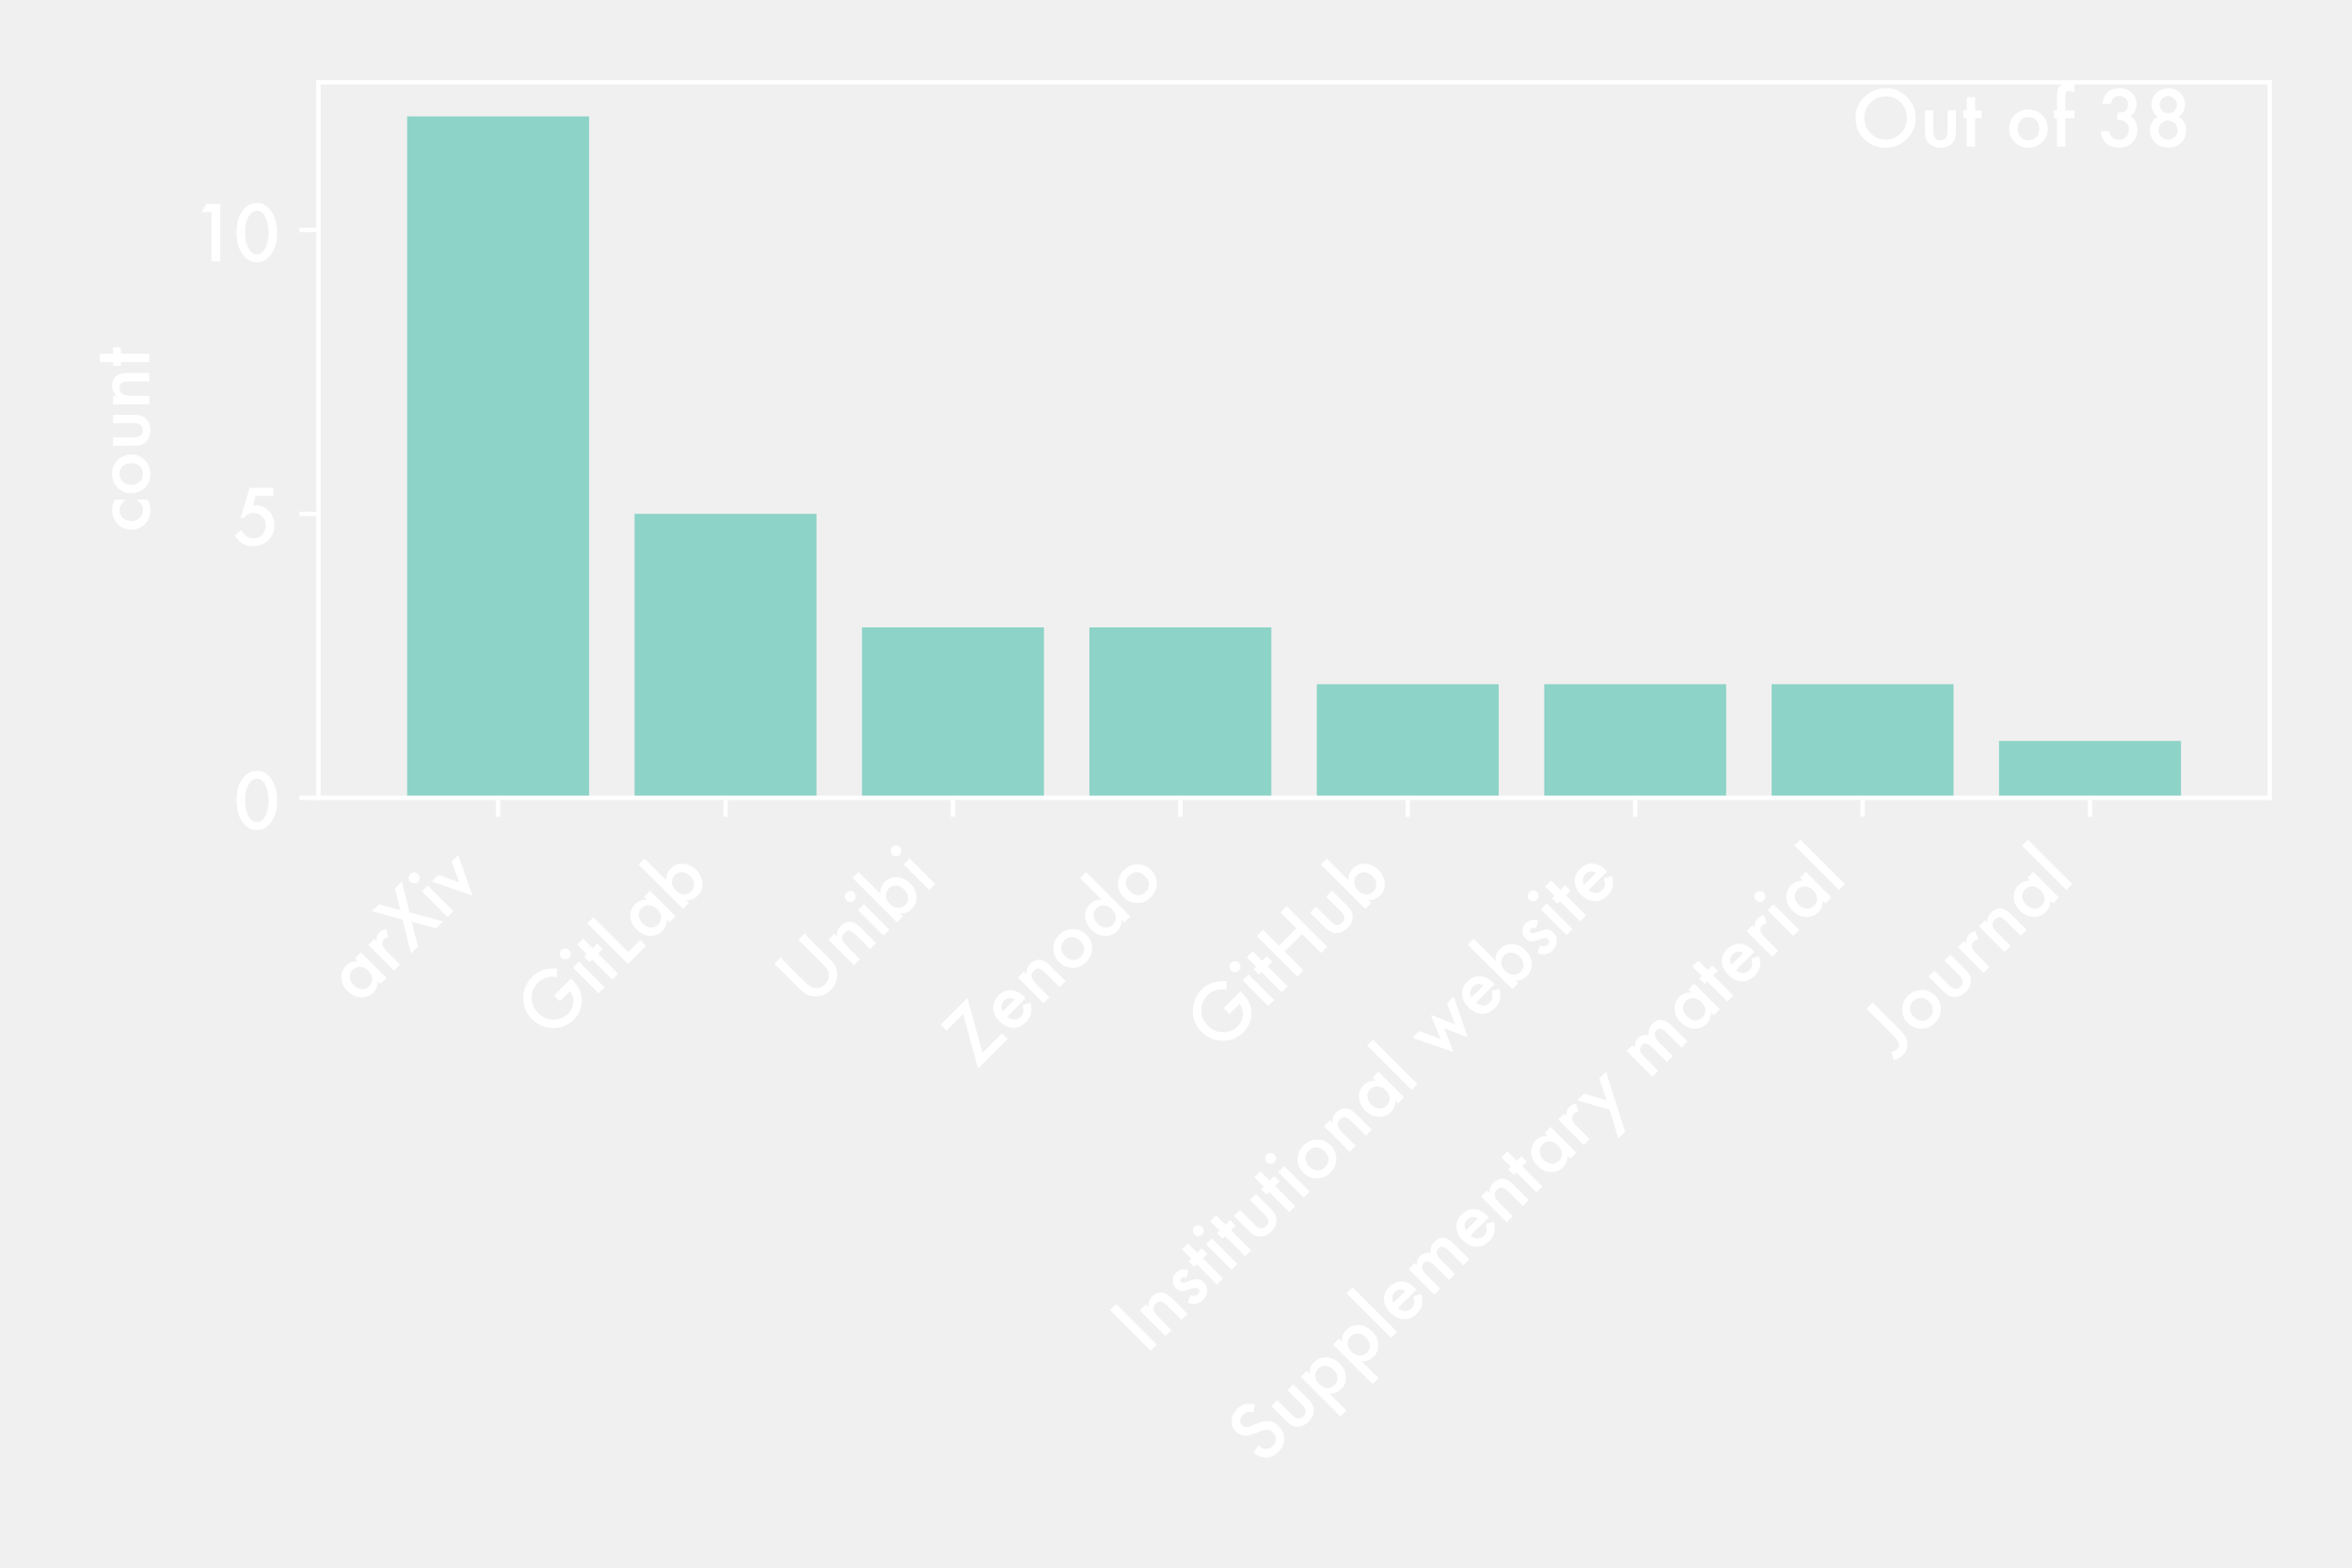
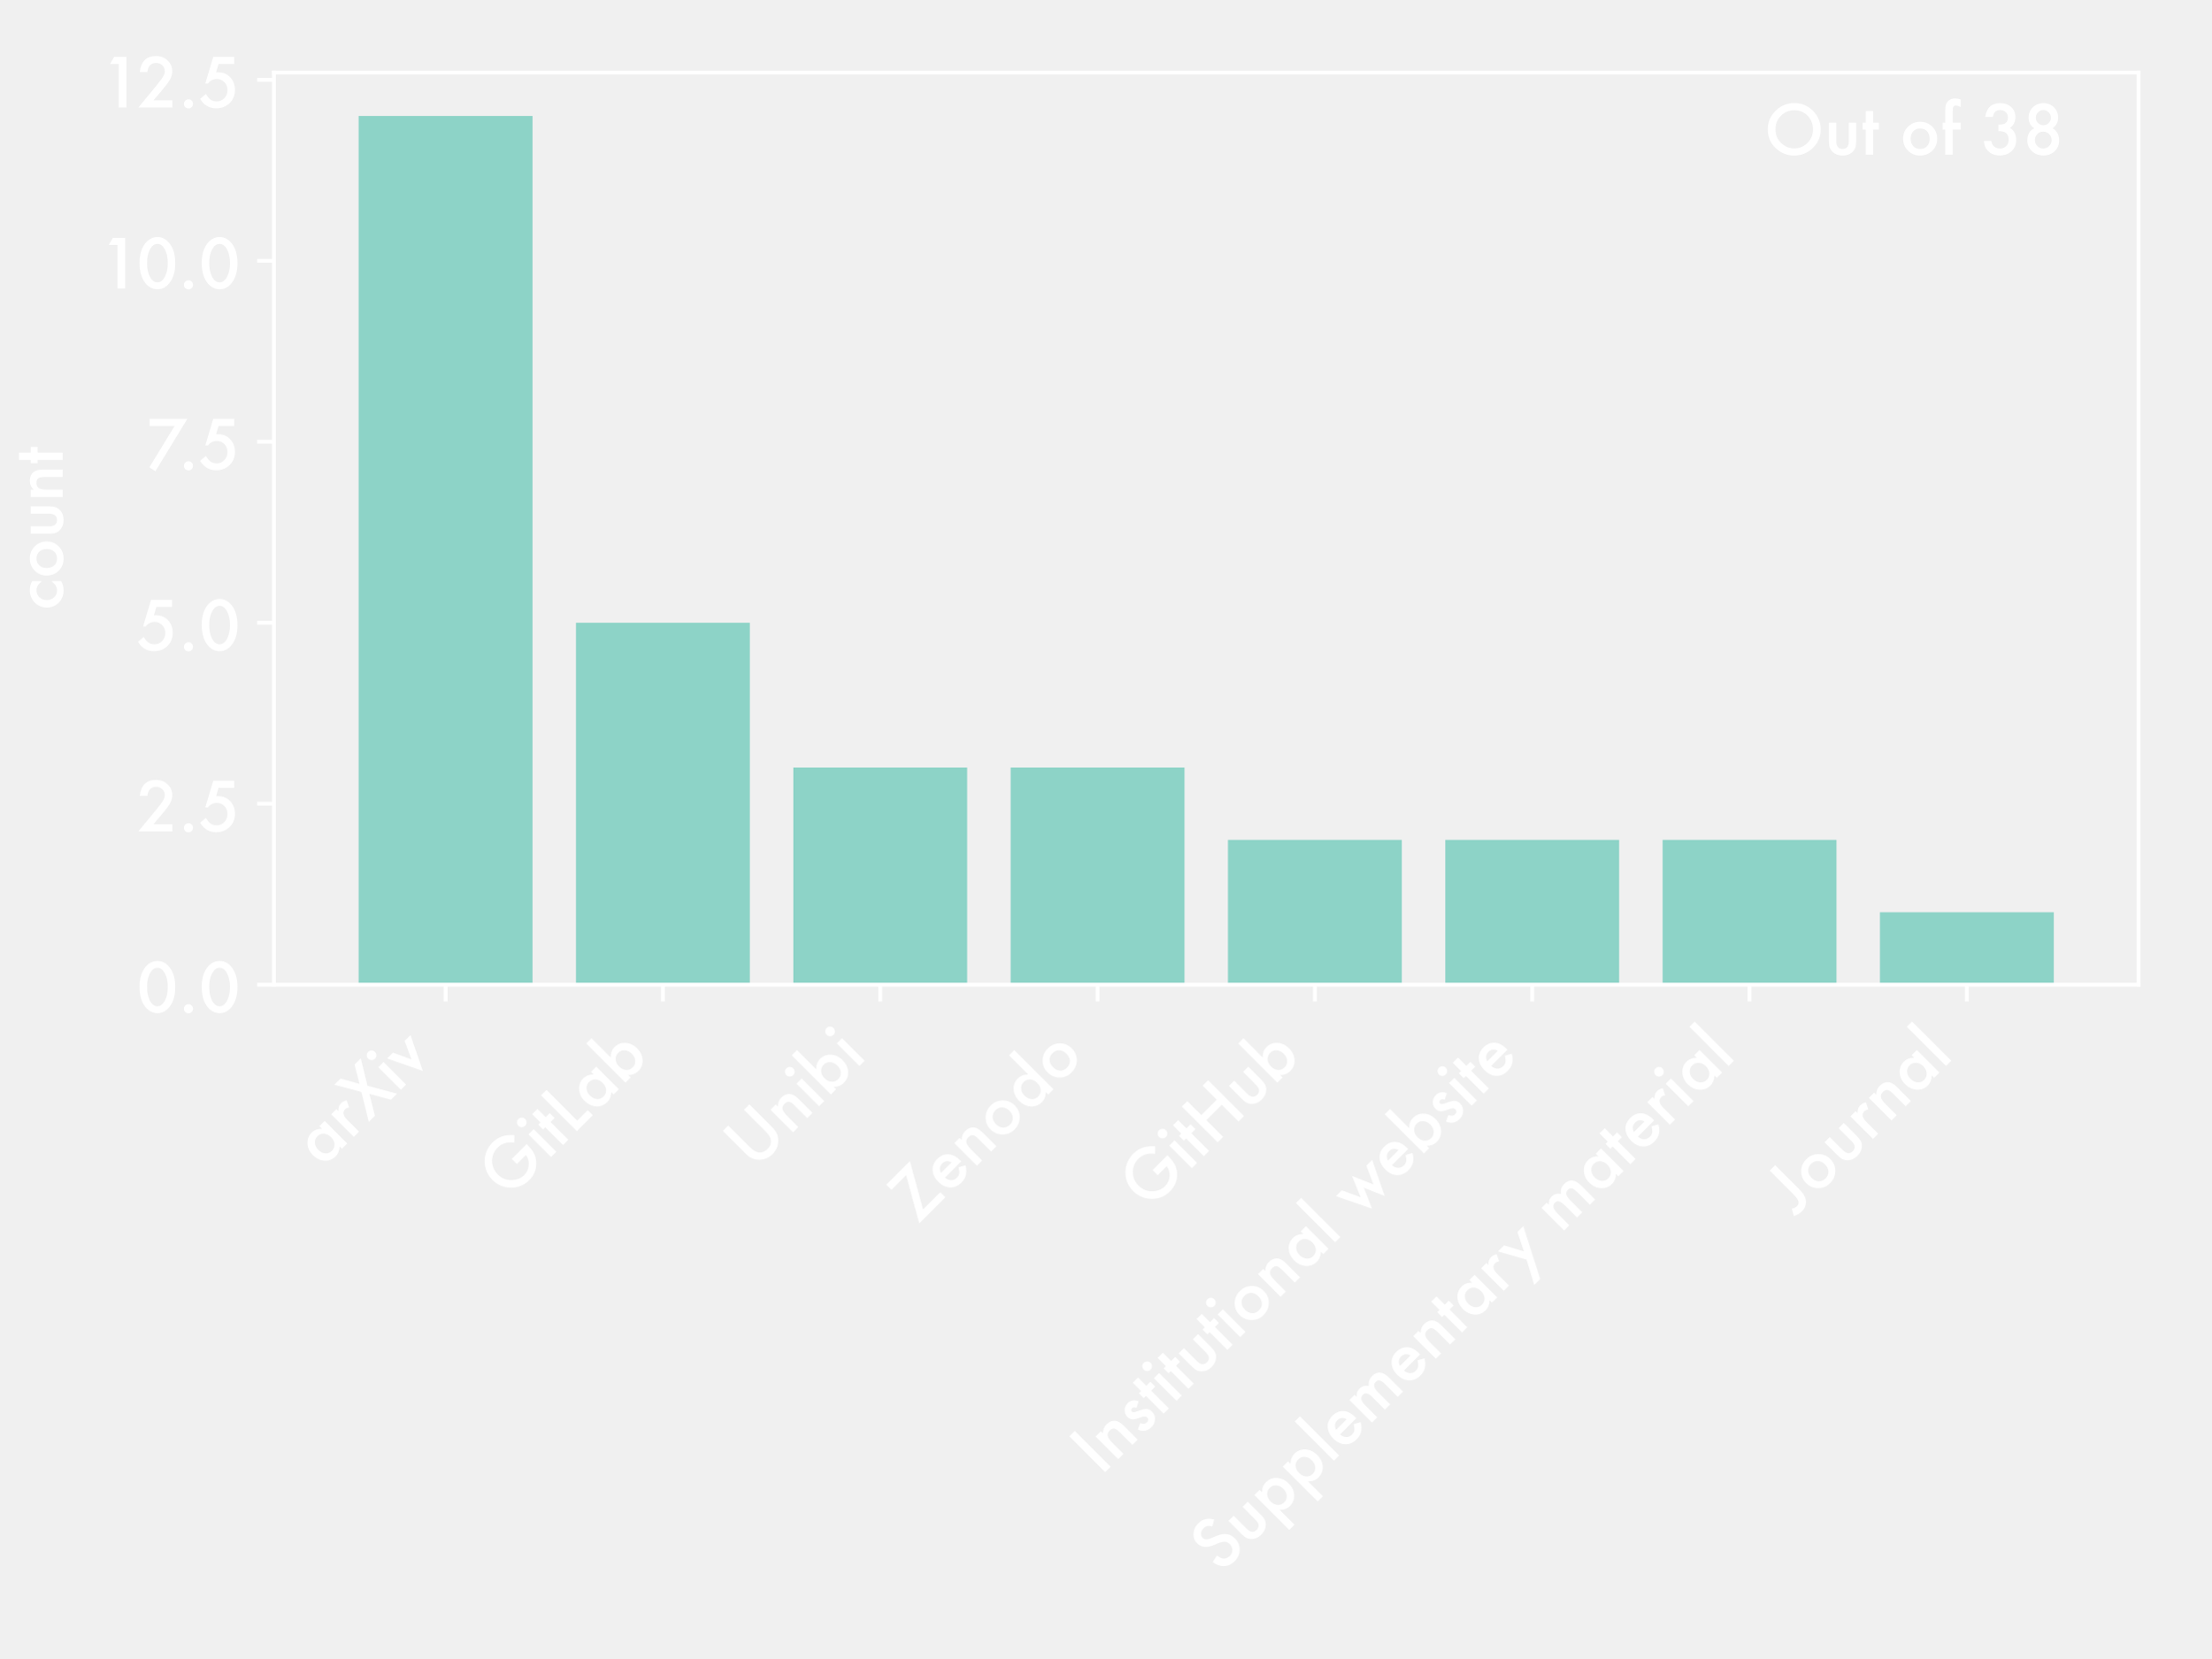
- <svg xmlns="http://www.w3.org/2000/svg" xmlns:xlink="http://www.w3.org/1999/xlink" width="432pt" height="288pt" viewBox="0 0 432 288" version="1.1">
+ <svg xmlns="http://www.w3.org/2000/svg" xmlns:xlink="http://www.w3.org/1999/xlink" width="460.8pt" height="345.6pt" viewBox="0 0 460.8 345.6" version="1.1">
  <defs>
    <style type="text/css">*{stroke-linejoin: round; stroke-linecap: butt}</style>
  </defs>
  <g id="figure_1">
    <g id="patch_1">
-       <path d="M 0 288  L 432 288  L 432 0  L 0 0  L 0 288  z " style="fill: none" />
+       <path d="M 0 345.6  L 460.8 345.6  L 460.8 0  L 0 0  L 0 345.6  z " style="fill: none" />
    </g>
    <g id="axes_1">
      <g id="patch_2">
-         <path d="M 58.495 146.556  L 416.88 146.556  L 416.88 15.12  L 58.495 15.12  L 58.495 146.556  z " style="fill: none" />
+         <path d="M 57.08 205.238  L 445.68 205.238  L 445.68 15.12  L 57.08 15.12  L 57.08 205.238  z " style="fill: none" />
      </g>
      <g id="patch_3">
-         <path d="M 74.785 146.556  L 108.201 146.556  L 108.201 21.379  L 74.785 21.379  z " clip-path="url(#pd8ef1d0124)" style="fill: #8dd3c7" />
+         <path d="M 74.744 205.238  L 110.977 205.238  L 110.977 24.173  L 74.744 24.173  z " clip-path="url(#p73c0129cbd)" style="fill: #8dd3c7" />
      </g>
      <g id="patch_4">
-         <path d="M 116.555 146.556  L 149.971 146.556  L 149.971 94.399  L 116.555 94.399  z " clip-path="url(#pd8ef1d0124)" style="fill: #8dd3c7" />
+         <path d="M 120.035 205.238  L 156.268 205.238  L 156.268 129.794  L 120.035 129.794  z " clip-path="url(#p73c0129cbd)" style="fill: #8dd3c7" />
      </g>
      <g id="patch_5">
-         <path d="M 158.325 146.556  L 191.741 146.556  L 191.741 115.262  L 158.325 115.262  z " clip-path="url(#pd8ef1d0124)" style="fill: #8dd3c7" />
+         <path d="M 165.326 205.238  L 201.559 205.238  L 201.559 159.972  L 165.326 159.972  z " clip-path="url(#p73c0129cbd)" style="fill: #8dd3c7" />
      </g>
      <g id="patch_6">
-         <path d="M 200.095 146.556  L 233.511 146.556  L 233.511 115.262  L 200.095 115.262  z " clip-path="url(#pd8ef1d0124)" style="fill: #8dd3c7" />
+         <path d="M 210.618 205.238  L 246.851 205.238  L 246.851 159.972  L 210.618 159.972  z " clip-path="url(#p73c0129cbd)" style="fill: #8dd3c7" />
      </g>
      <g id="patch_7">
-         <path d="M 241.864 146.556  L 275.28 146.556  L 275.28 125.693  L 241.864 125.693  z " clip-path="url(#pd8ef1d0124)" style="fill: #8dd3c7" />
+         <path d="M 255.909 205.238  L 292.142 205.238  L 292.142 175.06  L 255.909 175.06  z " clip-path="url(#p73c0129cbd)" style="fill: #8dd3c7" />
      </g>
      <g id="patch_8">
-         <path d="M 283.634 146.556  L 317.05 146.556  L 317.05 125.693  L 283.634 125.693  z " clip-path="url(#pd8ef1d0124)" style="fill: #8dd3c7" />
+         <path d="M 301.201 205.238  L 337.434 205.238  L 337.434 175.06  L 301.201 175.06  z " clip-path="url(#p73c0129cbd)" style="fill: #8dd3c7" />
      </g>
      <g id="patch_9">
-         <path d="M 325.404 146.556  L 358.82 146.556  L 358.82 125.693  L 325.404 125.693  z " clip-path="url(#pd8ef1d0124)" style="fill: #8dd3c7" />
+         <path d="M 346.492 205.238  L 382.725 205.238  L 382.725 175.06  L 346.492 175.06  z " clip-path="url(#p73c0129cbd)" style="fill: #8dd3c7" />
      </g>
      <g id="patch_10">
-         <path d="M 367.174 146.556  L 400.59 146.556  L 400.59 136.124  L 367.174 136.124  z " clip-path="url(#pd8ef1d0124)" style="fill: #8dd3c7" />
+         <path d="M 391.783 205.238  L 428.016 205.238  L 428.016 190.149  L 391.783 190.149  z " clip-path="url(#p73c0129cbd)" style="fill: #8dd3c7" />
      </g>
      <g id="matplotlib.axis_1">
        <g id="xtick_1">
          <g id="line2d_1">
            <defs>
-               <path id="m889d23921d" d="M 0 0  L 0 3.5  " style="stroke: #ffffff; stroke-width: 0.8" />
+               <path id="m5ce25faceb" d="M 0 0  L 0 3.5  " style="stroke: #ffffff; stroke-width: 0.8" />
            </defs>
            <g>
-               <use xlink:href="#m889d23921d" x="91.493" y="146.556" style="fill: #ffffff; stroke: #ffffff; stroke-width: 0.8" />
+               <use xlink:href="#m5ce25faceb" x="92.86" y="205.238" style="fill: #ffffff; stroke: #ffffff; stroke-width: 0.8" />
            </g>
          </g>
          <g id="text_1">
-             <g style="fill: #ffffff" transform="translate(65.73745 184.9139)rotate(-45)scale(0.14 -0.14)">
+             <g style="fill: #ffffff" transform="translate(67.10448 243.5958)rotate(-45)scale(0.14 -0.14)">
              <defs>
                <path id="Futura-Medium-61" d="M 2688 3044  L 3394 3044  L 3394 0  L 2688 0  L 2688 319  Q 2253 -88 1753 -88  Q 1122 -88 709 369  Q 300 834 300 1531  Q 300 2216 709 2672  Q 1119 3128 1734 3128  Q 2266 3128 2688 2691  L 2688 3044  z M 1019 1531  Q 1019 1094 1253 819  Q 1494 541 1859 541  Q 2250 541 2491 809  Q 2731 1088 2731 1516  Q 2731 1944 2491 2222  Q 2250 2494 1866 2494  Q 1503 2494 1259 2219  Q 1019 1941 1019 1531  z " transform="scale(0.015625)" />
                <path id="Futura-Medium-72" d="M 444 3044  L 1147 3044  L 1147 2772  Q 1341 2975 1491 3050  Q 1644 3128 1853 3128  Q 2131 3128 2434 2947  L 2113 2303  Q 1913 2447 1722 2447  Q 1147 2447 1147 1578  L 1147 0  L 444 0  L 444 3044  z " transform="scale(0.015625)" />
                <path id="Futura-Medium-58" d="M 1588 2522  L 259 4825  L 1088 4825  L 2009 3191  L 2978 4825  L 3813 4825  L 2422 2522  L 3881 0  L 3066 0  L 1997 1847  L 897 0  L 72 0  L 1588 2522  z " transform="scale(0.015625)" />
                <path id="Futura-Medium-69" d="M 1147 3044  L 1147 0  L 444 0  L 444 3044  L 1147 3044  z M 338 4309  Q 338 4494 472 4628  Q 606 4763 794 4763  Q 984 4763 1119 4628  Q 1253 4497 1253 4306  Q 1253 4116 1119 3981  Q 988 3847 797 3847  Q 606 3847 472 3981  Q 338 4116 338 4309  z " transform="scale(0.015625)" />
                <path id="Futura-Medium-76" d="M 822 3044  L 1609 1334  L 2394 3044  L 3184 3044  L 1603 -209  L 34 3044  L 822 3044  z " transform="scale(0.015625)" />
              </defs>
              <use xlink:href="#Futura-Medium-61" />
              <use xlink:href="#Futura-Medium-72" x="59.961" />
              <use xlink:href="#Futura-Medium-58" x="97.363" />
              <use xlink:href="#Futura-Medium-69" x="159.131" />
              <use xlink:href="#Futura-Medium-76" x="184.033" />
            </g>
          </g>
        </g>
        <g id="xtick_2">
          <g id="line2d_2">
            <g>
-               <use xlink:href="#m889d23921d" x="133.263" y="146.556" style="fill: #ffffff; stroke: #ffffff; stroke-width: 0.8" />
+               <use xlink:href="#m5ce25faceb" x="138.152" y="205.238" style="fill: #ffffff; stroke: #ffffff; stroke-width: 0.8" />
            </g>
          </g>
          <g id="text_2">
-             <g style="fill: #ffffff" transform="translate(100.9272 191.494)rotate(-45)scale(0.14 -0.14)">
+             <g style="fill: #ffffff" transform="translate(105.8158 250.1759)rotate(-45)scale(0.14 -0.14)">
              <defs>
                <path id="Futura-Medium-47" d="M 3059 2513  L 5053 2513  L 5053 2353  Q 5053 1809 4925 1391  Q 4800 1003 4503 666  Q 3831 -91 2794 -91  Q 1781 -91 1059 641  Q 338 1375 338 2403  Q 338 3453 1072 4184  Q 1806 4919 2859 4919  Q 3425 4919 3916 4688  Q 4384 4456 4838 3938  L 4319 3441  Q 3725 4231 2872 4231  Q 2106 4231 1588 3703  Q 1069 3184 1069 2403  Q 1069 1597 1647 1075  Q 2188 591 2819 591  Q 3356 591 3784 953  Q 4213 1319 4263 1828  L 3059 1828  L 3059 2513  z " transform="scale(0.015625)" />
                <path id="Futura-Medium-74" d="M 1169 2388  L 1169 0  L 466 0  L 466 2388  L 166 2388  L 166 3044  L 466 3044  L 466 4159  L 1169 4159  L 1169 3044  L 1716 3044  L 1716 2388  L 1169 2388  z " transform="scale(0.015625)" />
                <path id="Futura-Medium-4c" d="M 1306 4825  L 1306 684  L 2725 684  L 2725 0  L 578 0  L 578 4825  L 1306 4825  z " transform="scale(0.015625)" />
                <path id="Futura-Medium-62" d="M 1147 5278  L 1147 2691  Q 1569 3128 2103 3128  Q 2719 3128 3128 2669  Q 3538 2213 3538 1531  Q 3538 828 3125 369  Q 2716 -88 2091 -88  Q 1563 -88 1147 319  L 1147 0  L 444 0  L 444 5278  L 1147 5278  z M 2819 1500  Q 2819 1938 2581 2213  Q 2341 2494 1978 2494  Q 1591 2494 1347 2222  Q 1106 1953 1106 1522  Q 1106 1078 1344 813  Q 1581 541 1969 541  Q 2334 541 2575 813  Q 2819 1088 2819 1500  z " transform="scale(0.015625)" />
              </defs>
              <use xlink:href="#Futura-Medium-47" />
              <use xlink:href="#Futura-Medium-69" x="84.229" />
              <use xlink:href="#Futura-Medium-74" x="109.131" />
              <use xlink:href="#Futura-Medium-4c" x="136.475" />
              <use xlink:href="#Futura-Medium-61" x="180.811" />
              <use xlink:href="#Futura-Medium-62" x="240.771" />
            </g>
          </g>
        </g>
        <g id="xtick_3">
          <g id="line2d_3">
            <g>
-               <use xlink:href="#m889d23921d" x="175.033" y="146.556" style="fill: #ffffff; stroke: #ffffff; stroke-width: 0.8" />
+               <use xlink:href="#m5ce25faceb" x="183.443" y="205.238" style="fill: #ffffff; stroke: #ffffff; stroke-width: 0.8" />
            </g>
          </g>
          <g id="text_3">
-             <g style="fill: #ffffff" transform="translate(148.8007 185.3903)rotate(-45)scale(0.14 -0.14)">
+             <g style="fill: #ffffff" transform="translate(157.2108 244.0722)rotate(-45)scale(0.14 -0.14)">
              <defs>
                <path id="Futura-Medium-55" d="M 1306 4825  L 1306 1919  Q 1306 1297 1509 1009  Q 1813 594 2363 594  Q 2916 594 3219 1009  Q 3422 1288 3422 1919  L 3422 4825  L 4150 4825  L 4150 1719  Q 4150 956 3675 463  Q 3141 -88 2363 -88  Q 1584 -88 1053 463  Q 578 956 578 1719  L 578 4825  L 1306 4825  z " transform="scale(0.015625)" />
                <path id="Futura-Medium-6e" d="M 444 3044  L 1150 3044  L 1150 2763  Q 1519 3128 1981 3128  Q 2513 3128 2809 2794  Q 3066 2509 3066 1866  L 3066 0  L 2359 0  L 2359 1700  Q 2359 2150 2234 2322  Q 2113 2497 1791 2497  Q 1441 2497 1294 2266  Q 1150 2038 1150 1469  L 1150 0  L 444 0  L 444 3044  z " transform="scale(0.015625)" />
              </defs>
              <use xlink:href="#Futura-Medium-55" />
              <use xlink:href="#Futura-Medium-6e" x="74.502" />
              <use xlink:href="#Futura-Medium-69" x="129.336" />
              <use xlink:href="#Futura-Medium-62" x="154.238" />
              <use xlink:href="#Futura-Medium-69" x="214.199" />
            </g>
          </g>
        </g>
        <g id="xtick_4">
          <g id="line2d_4">
            <g>
-               <use xlink:href="#m889d23921d" x="216.803" y="146.556" style="fill: #ffffff; stroke: #ffffff; stroke-width: 0.8" />
+               <use xlink:href="#m5ce25faceb" x="228.734" y="205.238" style="fill: #ffffff; stroke: #ffffff; stroke-width: 0.8" />
            </g>
          </g>
          <g id="text_4">
-             <g style="fill: #ffffff" transform="translate(179.3114 196.6495)rotate(-45)scale(0.14 -0.14)">
+             <g style="fill: #ffffff" transform="translate(191.2431 255.3313)rotate(-45)scale(0.14 -0.14)">
              <defs>
                <path id="Futura-Medium-5a" d="M 1413 684  L 3728 684  L 3728 0  L 216 0  L 2584 4141  L 603 4141  L 603 4825  L 3781 4825  L 1413 684  z " transform="scale(0.015625)" />
                <path id="Futura-Medium-65" d="M 3216 1356  L 1034 1356  Q 1063 981 1278 759  Q 1494 541 1831 541  Q 2094 541 2266 666  Q 2434 791 2650 1128  L 3244 797  Q 3106 563 2953 395  Q 2800 228 2625 120  Q 2450 13 2247 -37  Q 2044 -88 1806 -88  Q 1125 -88 713 350  Q 300 791 300 1519  Q 300 2241 700 2688  Q 1103 3128 1769 3128  Q 2441 3128 2831 2700  Q 3219 2275 3219 1522  L 3216 1356  z M 2494 1931  Q 2347 2494 1784 2494  Q 1656 2494 1543 2455  Q 1431 2416 1339 2342  Q 1247 2269 1181 2166  Q 1116 2063 1081 1931  L 2494 1931  z " transform="scale(0.015625)" />
                <path id="Futura-Medium-6f" d="M 300 1544  Q 300 2203 772 2665  Q 1244 3128 1922 3128  Q 2603 3128 3078 2663  Q 3547 2197 3547 1519  Q 3547 834 3075 372  Q 2600 -88 1909 -88  Q 1225 -88 763 381  Q 300 844 300 1544  z M 1019 1531  Q 1019 1075 1263 809  Q 1513 541 1922 541  Q 2334 541 2581 806  Q 2828 1072 2828 1516  Q 2828 1959 2581 2225  Q 2331 2494 1922 2494  Q 1519 2494 1269 2225  Q 1019 1956 1019 1531  z " transform="scale(0.015625)" />
                <path id="Futura-Medium-64" d="M 2688 5278  L 3394 5278  L 3394 0  L 2688 0  L 2688 319  Q 2272 -88 1747 -88  Q 1122 -88 709 369  Q 300 834 300 1531  Q 300 2213 709 2669  Q 1116 3128 1731 3128  Q 2266 3128 2688 2691  L 2688 5278  z M 1019 1531  Q 1019 1094 1253 819  Q 1494 541 1859 541  Q 2250 541 2491 809  Q 2731 1088 2731 1516  Q 2731 1944 2491 2222  Q 2250 2494 1866 2494  Q 1503 2494 1259 2219  Q 1019 1941 1019 1531  z " transform="scale(0.015625)" />
              </defs>
              <use xlink:href="#Futura-Medium-5a" />
              <use xlink:href="#Futura-Medium-65" x="62.5" />
              <use xlink:href="#Futura-Medium-6e" x="117.822" />
              <use xlink:href="#Futura-Medium-6f" x="172.656" />
              <use xlink:href="#Futura-Medium-64" x="232.764" />
              <use xlink:href="#Futura-Medium-6f" x="292.725" />
            </g>
          </g>
        </g>
        <g id="xtick_5">
          <g id="line2d_5">
            <g>
-               <use xlink:href="#m889d23921d" x="258.572" y="146.556" style="fill: #ffffff; stroke: #ffffff; stroke-width: 0.8" />
+               <use xlink:href="#m5ce25faceb" x="274.026" y="205.238" style="fill: #ffffff; stroke: #ffffff; stroke-width: 0.8" />
            </g>
          </g>
          <g id="text_5">
-             <g style="fill: #ffffff" transform="translate(223.9072 193.8235)rotate(-45)scale(0.14 -0.14)">
+             <g style="fill: #ffffff" transform="translate(239.3604 252.5053)rotate(-45)scale(0.14 -0.14)">
              <defs>
                <path id="Futura-Medium-48" d="M 1306 2938  L 3388 2938  L 3388 4825  L 4116 4825  L 4116 0  L 3388 0  L 3388 2253  L 1306 2253  L 1306 0  L 578 0  L 578 4825  L 1306 4825  L 1306 2938  z " transform="scale(0.015625)" />
                <path id="Futura-Medium-75" d="M 1147 3044  L 1147 1297  Q 1147 541 1744 541  Q 2341 541 2341 1297  L 2341 3044  L 3044 3044  L 3044 1281  Q 3044 916 2953 650  Q 2866 413 2650 222  Q 2294 -88 1744 -88  Q 1197 -88 841 222  Q 622 413 531 650  Q 444 863 444 1281  L 444 3044  L 1147 3044  z " transform="scale(0.015625)" />
              </defs>
              <use xlink:href="#Futura-Medium-47" />
              <use xlink:href="#Futura-Medium-69" x="84.229" />
              <use xlink:href="#Futura-Medium-74" x="109.131" />
              <use xlink:href="#Futura-Medium-48" x="136.475" />
              <use xlink:href="#Futura-Medium-75" x="209.814" />
              <use xlink:href="#Futura-Medium-62" x="264.307" />
            </g>
          </g>
        </g>
        <g id="xtick_6">
          <g id="line2d_6">
            <g>
-               <use xlink:href="#m889d23921d" x="300.342" y="146.556" style="fill: #ffffff; stroke: #ffffff; stroke-width: 0.8" />
+               <use xlink:href="#m5ce25faceb" x="319.317" y="205.238" style="fill: #ffffff; stroke: #ffffff; stroke-width: 0.8" />
            </g>
          </g>
          <g id="text_6">
-             <g style="fill: #ffffff" transform="translate(210.4533 249.0472)rotate(-45)scale(0.14 -0.14)">
+             <g style="fill: #ffffff" transform="translate(229.4281 307.7291)rotate(-45)scale(0.14 -0.14)">
              <defs>
                <path id="Futura-Medium-49" d="M 1306 4825  L 1306 0  L 578 0  L 578 4825  L 1306 4825  z " transform="scale(0.015625)" />
                <path id="Futura-Medium-73" d="M 2213 2525  L 1631 2216  Q 1494 2497 1291 2497  Q 1194 2497 1125 2433  Q 1056 2369 1056 2269  Q 1056 2094 1463 1922  Q 2022 1681 2215 1478  Q 2409 1275 2409 931  Q 2409 491 2084 194  Q 1769 -88 1322 -88  Q 556 -88 238 659  L 838 938  Q 963 719 1028 659  Q 1156 541 1334 541  Q 1691 541 1691 866  Q 1691 1053 1416 1216  Q 1309 1269 1203 1319  Q 1097 1369 988 1422  Q 681 1572 556 1722  Q 397 1913 397 2213  Q 397 2609 669 2869  Q 947 3128 1344 3128  Q 1928 3128 2213 2525  z " transform="scale(0.015625)" />
                <path id="Futura-Medium-6c" d="M 1147 5278  L 1147 0  L 444 0  L 444 5278  L 1147 5278  z " transform="scale(0.015625)" />
                <path id="Futura-Medium-20" transform="scale(0.015625)" />
                <path id="Futura-Medium-77" d="M 825 3044  L 1622 1306  L 2481 3322  L 3347 1306  L 4134 3044  L 4922 3044  L 3328 -228  L 2481 1731  L 1625 -228  L 34 3044  L 825 3044  z " transform="scale(0.015625)" />
              </defs>
              <use xlink:href="#Futura-Medium-49" />
              <use xlink:href="#Futura-Medium-6e" x="29.492" />
              <use xlink:href="#Futura-Medium-73" x="84.326" />
              <use xlink:href="#Futura-Medium-74" x="124.902" />
              <use xlink:href="#Futura-Medium-69" x="152.246" />
              <use xlink:href="#Futura-Medium-74" x="177.148" />
              <use xlink:href="#Futura-Medium-75" x="204.492" />
              <use xlink:href="#Futura-Medium-74" x="258.984" />
              <use xlink:href="#Futura-Medium-69" x="286.328" />
              <use xlink:href="#Futura-Medium-6f" x="311.23" />
              <use xlink:href="#Futura-Medium-6e" x="371.338" />
              <use xlink:href="#Futura-Medium-61" x="426.172" />
              <use xlink:href="#Futura-Medium-6c" x="486.133" />
              <use xlink:href="#Futura-Medium-20" x="511.035" />
              <use xlink:href="#Futura-Medium-77" x="541.895" />
              <use xlink:href="#Futura-Medium-65" x="617.787" />
              <use xlink:href="#Futura-Medium-62" x="673.109" />
              <use xlink:href="#Futura-Medium-73" x="733.07" />
              <use xlink:href="#Futura-Medium-69" x="773.646" />
              <use xlink:href="#Futura-Medium-74" x="798.549" />
              <use xlink:href="#Futura-Medium-65" x="826.768" />
            </g>
          </g>
        </g>
        <g id="xtick_7">
          <g id="line2d_7">
            <g>
-               <use xlink:href="#m889d23921d" x="342.112" y="146.556" style="fill: #ffffff; stroke: #ffffff; stroke-width: 0.8" />
+               <use xlink:href="#m5ce25faceb" x="364.608" y="205.238" style="fill: #ffffff; stroke: #ffffff; stroke-width: 0.8" />
            </g>
          </g>
          <g id="text_7">
-             <g style="fill: #ffffff" transform="translate(231.7729 269.4974)rotate(-45)scale(0.14 -0.14)">
+             <g style="fill: #ffffff" transform="translate(254.2693 328.1793)rotate(-45)scale(0.14 -0.14)">
              <defs>
                <path id="Futura-Medium-53" d="M 3306 4106  L 2716 3756  Q 2550 4044 2400 4131  Q 2244 4231 1997 4231  Q 1694 4231 1494 4059  Q 1294 3891 1294 3634  Q 1294 3281 1819 3066  L 2300 2869  Q 2888 2631 3159 2289  Q 3431 1947 3431 1450  Q 3431 784 2988 350  Q 2541 -88 1878 -88  Q 1250 -88 841 284  Q 438 656 338 1331  L 1075 1494  Q 1125 1069 1250 906  Q 1475 594 1906 594  Q 2247 594 2472 822  Q 2697 1050 2697 1400  Q 2697 1541 2658 1658  Q 2619 1775 2536 1873  Q 2453 1972 2322 2058  Q 2191 2144 2009 2222  L 1544 2416  Q 553 2834 553 3641  Q 553 4184 969 4550  Q 1384 4919 2003 4919  Q 2838 4919 3306 4106  z " transform="scale(0.015625)" />
                <path id="Futura-Medium-70" d="M 1147 -1656  L 444 -1656  L 444 3044  L 1147 3044  L 1147 2713  Q 1563 3128 2091 3128  Q 2719 3128 3125 2666  Q 3538 2206 3538 1506  Q 3538 822 3128 366  Q 2722 -88 2103 -88  Q 1569 -88 1147 341  L 1147 -1656  z M 2819 1503  Q 2819 1941 2581 2216  Q 2341 2494 1975 2494  Q 1588 2494 1347 2225  Q 1106 1956 1106 1519  Q 1106 1091 1347 813  Q 1584 541 1972 541  Q 2338 541 2575 816  Q 2819 1091 2819 1503  z " transform="scale(0.015625)" />
                <path id="Futura-Medium-6d" d="M 444 3044  L 1147 3044  L 1147 2763  Q 1350 2975 1494 3050  Q 1647 3128 1878 3128  Q 2394 3128 2694 2678  Q 3025 3128 3591 3128  Q 4619 3128 4619 1881  L 4619 0  L 3913 0  L 3913 1691  Q 3913 2128 3806 2309  Q 3697 2494 3447 2494  Q 3156 2494 3023 2275  Q 2891 2056 2891 1572  L 2891 0  L 2184 0  L 2184 1681  Q 2184 2494 1716 2494  Q 1419 2494 1283 2272  Q 1147 2050 1147 1572  L 1147 0  L 444 0  L 444 3044  z " transform="scale(0.015625)" />
                <path id="Futura-Medium-79" d="M 1403 566  L 34 3044  L 850 3044  L 1781 1294  L 2650 3044  L 3444 3044  L 1019 -1656  L 216 -1656  L 1403 566  z " transform="scale(0.015625)" />
              </defs>
              <use xlink:href="#Futura-Medium-53" />
              <use xlink:href="#Futura-Medium-75" x="58.301" />
              <use xlink:href="#Futura-Medium-70" x="112.793" />
              <use xlink:href="#Futura-Medium-70" x="172.754" />
              <use xlink:href="#Futura-Medium-6c" x="232.715" />
              <use xlink:href="#Futura-Medium-65" x="257.617" />
              <use xlink:href="#Futura-Medium-6d" x="312.939" />
              <use xlink:href="#Futura-Medium-65" x="392.041" />
              <use xlink:href="#Futura-Medium-6e" x="447.363" />
              <use xlink:href="#Futura-Medium-74" x="502.197" />
              <use xlink:href="#Futura-Medium-61" x="530.416" />
              <use xlink:href="#Futura-Medium-72" x="590.377" />
              <use xlink:href="#Futura-Medium-79" x="632.154" />
              <use xlink:href="#Futura-Medium-20" x="686.5" />
              <use xlink:href="#Futura-Medium-6d" x="717.359" />
              <use xlink:href="#Futura-Medium-61" x="796.461" />
              <use xlink:href="#Futura-Medium-74" x="856.422" />
              <use xlink:href="#Futura-Medium-65" x="884.641" />
              <use xlink:href="#Futura-Medium-72" x="939.963" />
              <use xlink:href="#Futura-Medium-69" x="978.865" />
              <use xlink:href="#Futura-Medium-61" x="1003.768" />
              <use xlink:href="#Futura-Medium-6c" x="1063.729" />
            </g>
          </g>
        </g>
        <g id="xtick_8">
          <g id="line2d_8">
            <g>
-               <use xlink:href="#m889d23921d" x="383.882" y="146.556" style="fill: #ffffff; stroke: #ffffff; stroke-width: 0.8" />
+               <use xlink:href="#m5ce25faceb" x="409.9" y="205.238" style="fill: #ffffff; stroke: #ffffff; stroke-width: 0.8" />
            </g>
          </g>
          <g id="text_8">
-             <g style="fill: #ffffff" transform="translate(348.2328 194.8072)rotate(-45)scale(0.14 -0.14)">
+             <g style="fill: #ffffff" transform="translate(374.2508 253.4891)rotate(-45)scale(0.14 -0.14)">
              <defs>
                <path id="Futura-Medium-4a" d="M 2047 4825  L 2047 1703  Q 2047 1144 1969 869  Q 1891 556 1703 341  Q 1338 -88 734 -88  Q 278 -88 -119 150  L 238 772  Q 503 594 734 594  Q 1059 594 1184 841  Q 1316 1088 1316 1703  L 1316 4825  L 2047 4825  z " transform="scale(0.015625)" />
              </defs>
              <use xlink:href="#Futura-Medium-4a" />
              <use xlink:href="#Futura-Medium-6f" x="41.016" />
              <use xlink:href="#Futura-Medium-75" x="101.123" />
              <use xlink:href="#Futura-Medium-72" x="155.615" />
              <use xlink:href="#Futura-Medium-6e" x="194.518" />
              <use xlink:href="#Futura-Medium-61" x="249.352" />
              <use xlink:href="#Futura-Medium-6c" x="309.312" />
            </g>
          </g>
        </g>
      </g>
      <g id="matplotlib.axis_2">
        <g id="ytick_1">
          <g id="line2d_9">
            <defs>
-               <path id="m3c265fce9b" d="M 0 0  L -3.5 0  " style="stroke: #ffffff; stroke-width: 0.8" />
+               <path id="md5b55e7b8b" d="M 0 0  L -3.5 0  " style="stroke: #ffffff; stroke-width: 0.8" />
            </defs>
            <g>
-               <use xlink:href="#m3c265fce9b" x="58.495" y="146.556" style="fill: #ffffff; stroke: #ffffff; stroke-width: 0.8" />
+               <use xlink:href="#md5b55e7b8b" x="57.08" y="205.238" style="fill: #ffffff; stroke: #ffffff; stroke-width: 0.8" />
            </g>
          </g>
          <g id="text_9">
-             <g style="fill: #ffffff" transform="translate(42.85437 152.3285)scale(0.14 -0.14)">
+             <g style="fill: #ffffff" transform="translate(28.47844 211.0104)scale(0.14 -0.14)">
              <defs>
                <path id="Futura-Medium-30" d="M 272 2444  Q 272 3597 809 4284  Q 1291 4906 1975 4906  Q 2659 4906 3141 4284  Q 3678 3597 3678 2413  Q 3678 1231 3141 544  Q 2659 -78 1978 -78  Q 1297 -78 809 544  Q 272 1231 272 2444  z M 988 2441  Q 988 1638 1266 1106  Q 1544 584 1975 584  Q 2403 584 2684 1106  Q 2966 1625 2966 2416  Q 2966 3206 2684 3728  Q 2403 4247 1975 4247  Q 1550 4247 1269 3728  Q 988 3213 988 2441  z " transform="scale(0.015625)" />
+                 <path id="Futura-Medium-2e" d="M 553 350  Q 553 525 681 653  Q 809 781 988 781  Q 1166 781 1294 653  Q 1422 525 1422 347  Q 1422 166 1294 38  Q 1169 -88 988 -88  Q 803 -88 678 37  Q 553 163 553 350  z " transform="scale(0.015625)" />
              </defs>
              <use xlink:href="#Futura-Medium-30" />
+               <use xlink:href="#Futura-Medium-2e" x="61.719" />
+               <use xlink:href="#Futura-Medium-30" x="92.578" />
            </g>
          </g>
        </g>
        <g id="ytick_2">
          <g id="line2d_10">
            <g>
-               <use xlink:href="#m3c265fce9b" x="58.495" y="94.399" style="fill: #ffffff; stroke: #ffffff; stroke-width: 0.8" />
+               <use xlink:href="#md5b55e7b8b" x="57.08" y="167.516" style="fill: #ffffff; stroke: #ffffff; stroke-width: 0.8" />
            </g>
          </g>
          <g id="text_10">
-             <g style="fill: #ffffff" transform="translate(42.85437 100.1715)scale(0.14 -0.14)">
-               <defs>
+             <g style="fill: #ffffff" transform="translate(28.47844 173.2887)scale(0.14 -0.14)">
+               <defs>
+                 <path id="Futura-Medium-32" d="M 1603 684  L 3400 684  L 3400 0  L 159 0  L 1834 2028  Q 2081 2331 2248 2553  Q 2416 2775 2503 2925  Q 2681 3219 2681 3453  Q 2681 3791 2443 4019  Q 2206 4247 1856 4247  Q 1125 4247 1019 3381  L 294 3381  Q 469 4906 1834 4906  Q 2494 4906 2941 4488  Q 3391 4069 3391 3450  Q 3391 3056 3181 2678  Q 3075 2481 2870 2211  Q 2666 1941 2353 1572  L 1603 684  z " transform="scale(0.015625)" />
                <path id="Futura-Medium-35" d="M 3366 4144  L 1878 4144  L 1641 3344  Q 1694 3350 1742 3353  Q 1791 3356 1831 3356  Q 2534 3356 2984 2881  Q 3438 2409 3438 1672  Q 3438 909 2925 415  Q 2413 -78 1634 -78  Q 675 -78 122 822  L 672 1288  Q 900 900 1131 741  Q 1363 584 1697 584  Q 2134 584 2431 891  Q 2728 1206 2728 1656  Q 2728 2119 2434 2413  Q 2141 2716 1700 2716  Q 1209 2716 853 2288  L 613 2288  L 1372 4825  L 3366 4825  L 3366 4144  z " transform="scale(0.015625)" />
              </defs>
-               <use xlink:href="#Futura-Medium-35" />
+               <use xlink:href="#Futura-Medium-32" />
+               <use xlink:href="#Futura-Medium-2e" x="61.719" />
+               <use xlink:href="#Futura-Medium-35" x="92.578" />
            </g>
          </g>
        </g>
        <g id="ytick_3">
          <g id="line2d_11">
            <g>
-               <use xlink:href="#m3c265fce9b" x="58.495" y="42.242" style="fill: #ffffff; stroke: #ffffff; stroke-width: 0.8" />
+               <use xlink:href="#md5b55e7b8b" x="57.08" y="129.794" style="fill: #ffffff; stroke: #ffffff; stroke-width: 0.8" />
            </g>
          </g>
          <g id="text_11">
-             <g style="fill: #ffffff" transform="translate(35.05375 48.01447)scale(0.14 -0.14)">
+             <g style="fill: #ffffff" transform="translate(28.47844 135.5669)scale(0.14 -0.14)">
+               <use xlink:href="#Futura-Medium-35" />
+               <use xlink:href="#Futura-Medium-2e" x="61.719" />
+               <use xlink:href="#Futura-Medium-30" x="92.578" />
+             </g>
+           </g>
+         </g>
+         <g id="ytick_4">
+           <g id="line2d_12">
+             <g>
+               <use xlink:href="#md5b55e7b8b" x="57.08" y="92.072" style="fill: #ffffff; stroke: #ffffff; stroke-width: 0.8" />
+             </g>
+           </g>
+           <g id="text_12">
+             <g style="fill: #ffffff" transform="translate(30.45594 97.84518)scale(0.14 -0.14)">
+               <defs>
+                 <path id="Futura-Medium-37" d="M 2713 4144  L 331 4144  L 331 4825  L 3928 4825  L 884 -166  L 306 200  L 2713 4144  z " transform="scale(0.015625)" />
+               </defs>
+               <use xlink:href="#Futura-Medium-37" />
+               <use xlink:href="#Futura-Medium-2e" x="47.594" />
+               <use xlink:href="#Futura-Medium-35" x="78.453" />
+             </g>
+           </g>
+         </g>
+         <g id="ytick_5">
+           <g id="line2d_13">
+             <g>
+               <use xlink:href="#md5b55e7b8b" x="57.08" y="54.351" style="fill: #ffffff; stroke: #ffffff; stroke-width: 0.8" />
+             </g>
+           </g>
+           <g id="text_13">
+             <g style="fill: #ffffff" transform="translate(20.67781 60.12343)scale(0.14 -0.14)">
              <defs>
                <path id="Futura-Medium-31" d="M 1734 4144  L 900 4144  L 1300 4825  L 2463 4825  L 2463 0  L 1734 0  L 1734 4144  z " transform="scale(0.015625)" />
              </defs>
              <use xlink:href="#Futura-Medium-31" />
              <use xlink:href="#Futura-Medium-30" x="55.719" />
-             </g>
-           </g>
-         </g>
-         <g id="text_12">
-           <g style="fill: #ffffff" transform="translate(27.43125 97.94849)rotate(-90)scale(0.14 -0.14)">
+               <use xlink:href="#Futura-Medium-2e" x="117.438" />
+               <use xlink:href="#Futura-Medium-30" x="148.297" />
+             </g>
+           </g>
+         </g>
+         <g id="ytick_6">
+           <g id="line2d_14">
+             <g>
+               <use xlink:href="#md5b55e7b8b" x="57.08" y="16.629" style="fill: #ffffff; stroke: #ffffff; stroke-width: 0.8" />
+             </g>
+           </g>
+           <g id="text_14">
+             <g style="fill: #ffffff" transform="translate(20.94031 22.40168)scale(0.14 -0.14)">
+               <use xlink:href="#Futura-Medium-31" />
+               <use xlink:href="#Futura-Medium-32" x="53.844" />
+               <use xlink:href="#Futura-Medium-2e" x="115.562" />
+               <use xlink:href="#Futura-Medium-35" x="146.422" />
+             </g>
+           </g>
+         </g>
+         <g id="text_15">
+           <g style="fill: #ffffff" transform="translate(13.05531 127.2894)rotate(-90)scale(0.14 -0.14)">
            <defs>
              <path id="Futura-Medium-63" d="M 2813 2913  L 2813 1978  Q 2572 2272 2381 2381  Q 2194 2494 1941 2494  Q 1544 2494 1281 2216  Q 1019 1938 1019 1519  Q 1019 1091 1272 816  Q 1528 541 1925 541  Q 2178 541 2372 650  Q 2559 756 2813 1063  L 2813 134  Q 2384 -88 1956 -88  Q 1250 -88 775 369  Q 300 828 300 1509  Q 300 2191 781 2659  Q 1263 3128 1963 3128  Q 2413 3128 2813 2913  z " transform="scale(0.015625)" />
            </defs>
            <use xlink:href="#Futura-Medium-63" />
            <use xlink:href="#Futura-Medium-6f" x="47.656" />
            <use xlink:href="#Futura-Medium-75" x="107.764" />
            <use xlink:href="#Futura-Medium-6e" x="162.256" />
            <use xlink:href="#Futura-Medium-74" x="217.09" />
          </g>
        </g>
      </g>
      <g id="patch_11">
-         <path d="M 58.495 146.556  L 58.495 15.12  " style="fill: none; stroke: #ffffff; stroke-width: 0.8; stroke-linejoin: miter; stroke-linecap: square" />
+         <path d="M 57.08 205.238  L 57.08 15.12  " style="fill: none; stroke: #ffffff; stroke-width: 0.8; stroke-linejoin: miter; stroke-linecap: square" />
      </g>
      <g id="patch_12">
-         <path d="M 416.88 146.556  L 416.88 15.12  " style="fill: none; stroke: #ffffff; stroke-width: 0.8; stroke-linejoin: miter; stroke-linecap: square" />
+         <path d="M 445.68 205.238  L 445.68 15.12  " style="fill: none; stroke: #ffffff; stroke-width: 0.8; stroke-linejoin: miter; stroke-linecap: square" />
      </g>
      <g id="patch_13">
-         <path d="M 58.495 146.556  L 416.88 146.556  " style="fill: none; stroke: #ffffff; stroke-width: 0.8; stroke-linejoin: miter; stroke-linecap: square" />
+         <path d="M 57.08 205.238  L 445.68 205.238  " style="fill: none; stroke: #ffffff; stroke-width: 0.8; stroke-linejoin: miter; stroke-linecap: square" />
      </g>
      <g id="patch_14">
-         <path d="M 58.495 15.12  L 416.88 15.12  " style="fill: none; stroke: #ffffff; stroke-width: 0.8; stroke-linejoin: miter; stroke-linecap: square" />
-       </g>
-       <g id="text_13">
-         <g style="fill: #ffffff" transform="translate(340.0827 26.94922)scale(0.14 -0.14)">
+         <path d="M 57.08 15.12  L 445.68 15.12  " style="fill: none; stroke: #ffffff; stroke-width: 0.8; stroke-linejoin: miter; stroke-linecap: square" />
+       </g>
+       <g id="text_16">
+         <g style="fill: #ffffff" transform="translate(367.6741 32.23058)scale(0.14 -0.14)">
          <defs>
            <path id="Futura-Medium-4f" d="M 338 2434  Q 338 3453 1084 4184  Q 1828 4916 2872 4916  Q 3903 4916 4641 4178  Q 5381 3441 5381 2406  Q 5381 1366 4638 641  Q 3891 -88 2834 -88  Q 1900 -88 1156 559  Q 338 1275 338 2434  z M 1072 2425  Q 1072 1625 1609 1109  Q 2144 594 2844 594  Q 3603 594 4125 1119  Q 4647 1650 4647 2413  Q 4647 3184 4131 3706  Q 3619 4231 2863 4231  Q 2109 4231 1591 3706  Q 1072 3188 1072 2425  z " transform="scale(0.015625)" />
            <path id="Futura-Medium-66" d="M 1172 2388  L 1172 0  L 466 0  L 466 2388  L 216 2388  L 216 3044  L 466 3044  L 466 4219  Q 466 4794 666 5031  Q 941 5363 1466 5363  Q 1653 5363 1938 5253  L 1938 4534  L 1866 4572  Q 1638 4688 1491 4688  Q 1303 4688 1238 4553  Q 1172 4422 1172 4047  L 1172 3044  L 1938 3044  L 1938 2388  L 1172 2388  z " transform="scale(0.015625)" />
            <path id="Futura-Medium-33" d="M 1656 2241  L 1656 2863  Q 2119 2863 2278 2966  Q 2563 3147 2563 3547  Q 2563 3856 2356 4050  Q 2153 4247 1828 4247  Q 1525 4247 1359 4100  Q 1200 3950 1122 3594  L 397 3594  Q 509 4275 859 4592  Q 1209 4909 1838 4909  Q 2472 4909 2872 4534  Q 3272 4163 3272 3575  Q 3272 2913 2747 2544  Q 3347 2191 3347 1397  Q 3347 747 2909 334  Q 2472 -78 1788 -78  Q 916 -78 494 563  Q 319 831 272 1306  L 975 1306  Q 1031 956 1248 770  Q 1466 584 1816 584  Q 2169 584 2400 819  Q 2631 1059 2631 1428  Q 2631 1916 2284 2122  Q 2081 2241 1656 2241  z " transform="scale(0.015625)" />
            <path id="Futura-Medium-38" d="M 1113 2509  Q 581 2884 581 3531  Q 581 4119 984 4513  Q 1391 4906 1994 4906  Q 2594 4906 2994 4513  Q 3394 4122 3394 3528  Q 3394 2906 2866 2513  Q 3156 2356 3322 2056  Q 3491 1756 3491 1381  Q 3491 741 3072 331  Q 2653 -78 2000 -78  Q 1331 -78 897 334  Q 459 747 459 1372  Q 459 2184 1113 2509  z M 1266 3534  Q 1266 3225 1475 3016  Q 1688 2803 1988 2803  Q 2284 2803 2496 3015  Q 2709 3228 2709 3525  Q 2709 3822 2496 4034  Q 2284 4247 1988 4247  Q 1691 4247 1478 4034  Q 1266 3822 1266 3534  z M 1175 1397  Q 1175 1063 1406 822  Q 1641 584 1975 584  Q 2306 584 2541 819  Q 2775 1056 2775 1388  Q 2775 1722 2540 1956  Q 2306 2191 1975 2191  Q 1647 2191 1409 1956  Q 1175 1722 1175 1397  z " transform="scale(0.015625)" />
          </defs>
          <use xlink:href="#Futura-Medium-4f" />
          <use xlink:href="#Futura-Medium-75" x="89.355" />
          <use xlink:href="#Futura-Medium-74" x="143.848" />
          <use xlink:href="#Futura-Medium-20" x="171.191" />
          <use xlink:href="#Futura-Medium-6f" x="202.051" />
          <use xlink:href="#Futura-Medium-66" x="262.158" />
          <use xlink:href="#Futura-Medium-20" x="291.846" />
          <use xlink:href="#Futura-Medium-33" x="322.705" />
          <use xlink:href="#Futura-Medium-38" x="384.424" />
        </g>
      </g>
    </g>
  </g>
  <defs>
-     <clipPath id="pd8ef1d0124">
-       <rect x="58.495" y="15.12" width="358.385" height="131.436" />
+     <clipPath id="p73c0129cbd">
+       <rect x="57.08" y="15.12" width="388.6" height="190.118" />
    </clipPath>
  </defs>
</svg>
